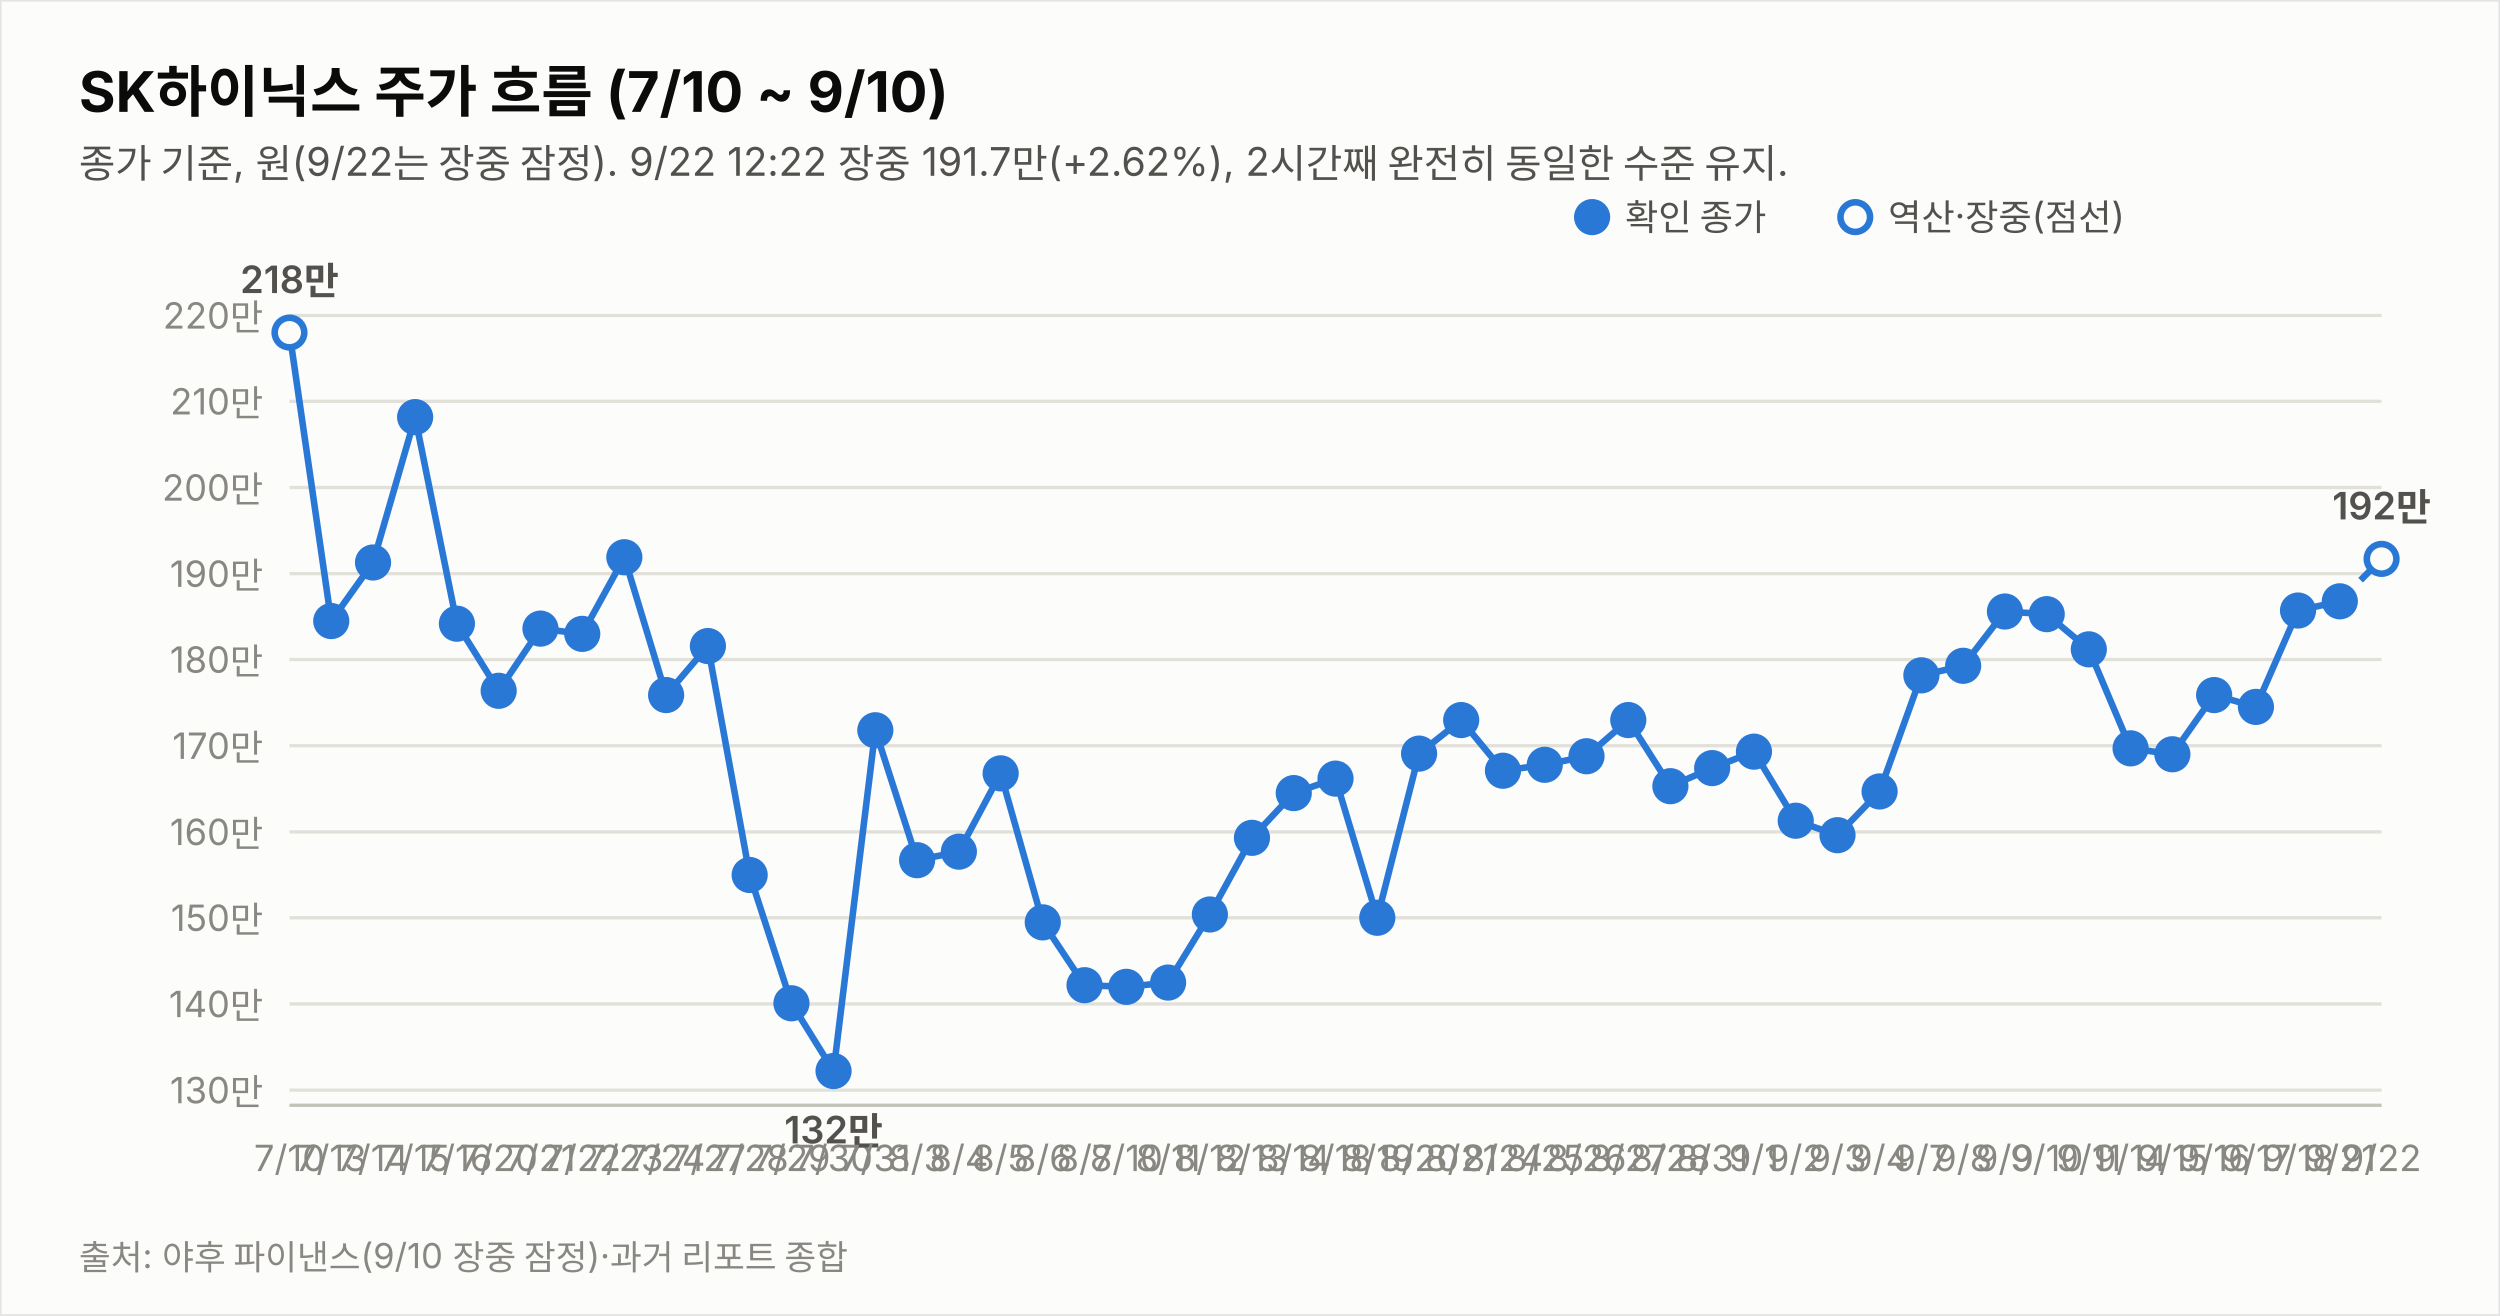
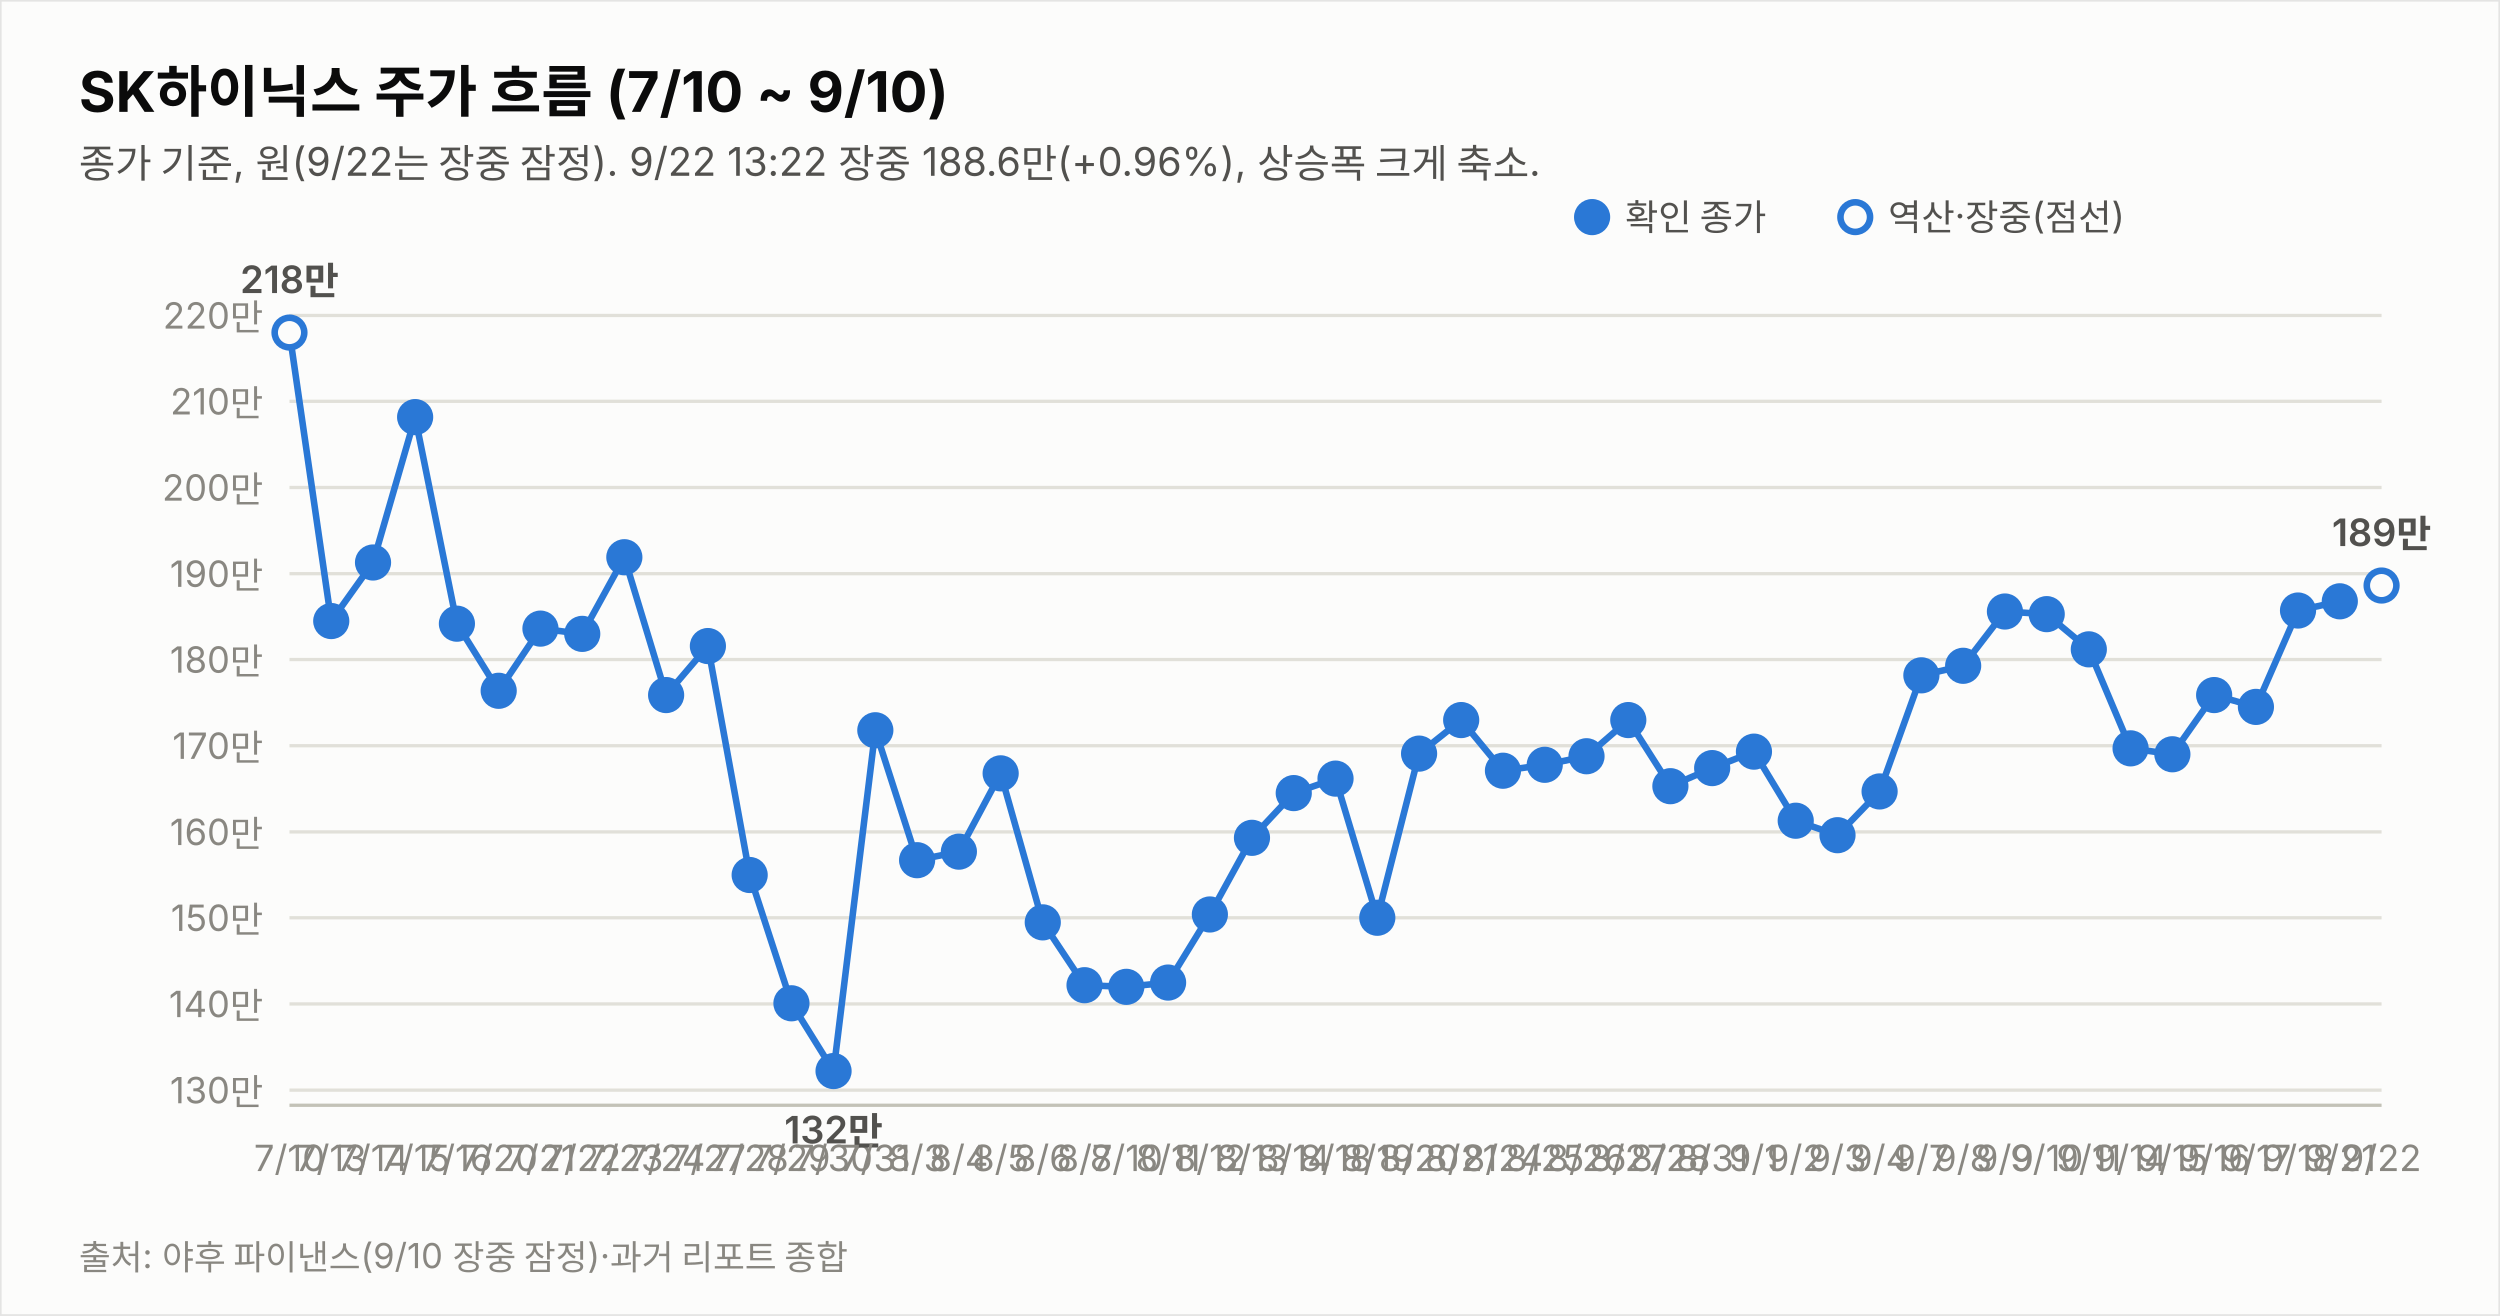
<svg xmlns="http://www.w3.org/2000/svg" width="760" height="400" viewBox="0 0 760 400" font-family="system-ui,-apple-system,&quot;Segoe UI&quot;,&quot;Malgun Gothic&quot;,&quot;Apple SD Gothic Neo&quot;,sans-serif">
  <rect width="760" height="400" fill="#fcfcfb" stroke="rgba(11,11,11,0.10)" />
  <text x="24" y="34" font-size="17" font-weight="700" fill="#0b0b0b">SK하이닉스 주가 흐름 (7/10 ~ 9/10)</text>
-   <text x="24" y="54" font-size="12" fill="#52514e">종가 기준, 원(9/22는 장중 잠정). 9/22 12:22 장중 191.7만(+2.62%), 2시간째 완전히 동일한 수준 유지.</text>
+   <text x="24" y="54" font-size="12" fill="#52514e">종가 기준, 원(9/22는 장중 잠정). 9/22 13:22 장중 188.6만(+0.96%), 상승폭 크게 축소.</text>
  <line x1="88" y1="331.4" x2="724" y2="331.4" stroke="#e1e0d9" stroke-width="1" />
  <text x="80" y="335.4" font-size="11" fill="#898781" text-anchor="end" style="font-variant-numeric:tabular-nums">130만</text>
  <line x1="88" y1="305.2" x2="724" y2="305.2" stroke="#e1e0d9" stroke-width="1" />
  <text x="80" y="309.2" font-size="11" fill="#898781" text-anchor="end" style="font-variant-numeric:tabular-nums">140만</text>
  <line x1="88" y1="279.0" x2="724" y2="279.0" stroke="#e1e0d9" stroke-width="1" />
  <text x="80" y="283.0" font-size="11" fill="#898781" text-anchor="end" style="font-variant-numeric:tabular-nums">150만</text>
  <line x1="88" y1="252.9" x2="724" y2="252.9" stroke="#e1e0d9" stroke-width="1" />
  <text x="80" y="256.9" font-size="11" fill="#898781" text-anchor="end" style="font-variant-numeric:tabular-nums">160만</text>
  <line x1="88" y1="226.7" x2="724" y2="226.7" stroke="#e1e0d9" stroke-width="1" />
  <text x="80" y="230.7" font-size="11" fill="#898781" text-anchor="end" style="font-variant-numeric:tabular-nums">170만</text>
  <line x1="88" y1="200.5" x2="724" y2="200.5" stroke="#e1e0d9" stroke-width="1" />
  <text x="80" y="204.5" font-size="11" fill="#898781" text-anchor="end" style="font-variant-numeric:tabular-nums">180만</text>
  <line x1="88" y1="174.4" x2="724" y2="174.4" stroke="#e1e0d9" stroke-width="1" />
  <text x="80" y="178.4" font-size="11" fill="#898781" text-anchor="end" style="font-variant-numeric:tabular-nums">190만</text>
  <line x1="88" y1="148.2" x2="724" y2="148.2" stroke="#e1e0d9" stroke-width="1" />
  <text x="80" y="152.2" font-size="11" fill="#898781" text-anchor="end" style="font-variant-numeric:tabular-nums">200만</text>
  <line x1="88" y1="122.0" x2="724" y2="122.0" stroke="#e1e0d9" stroke-width="1" />
  <text x="80" y="126.0" font-size="11" fill="#898781" text-anchor="end" style="font-variant-numeric:tabular-nums">210만</text>
  <line x1="88" y1="95.9" x2="724" y2="95.9" stroke="#e1e0d9" stroke-width="1" />
  <text x="80" y="99.9" font-size="11" fill="#898781" text-anchor="end" style="font-variant-numeric:tabular-nums">220만</text>
  <line x1="88" y1="336" x2="724" y2="336" stroke="#c3c2b7" stroke-width="1" />
  <path d="M88.0,101.1 L100.7,188.8 L113.4,171.0 L126.2,126.8 L138.9,189.6 L151.6,210.0 L164.3,191.1 L177.0,192.7 L189.8,169.4 L202.5,211.3 L215.2,196.4 L227.9,266.0 L240.6,305.0 L253.4,325.6 L266.1,222.0 L278.8,261.5 L291.5,258.9 L304.2,235.1 L317.0,280.4 L329.7,299.5 L342.4,300.0 L355.1,298.7 L367.8,278.0 L380.6,254.7 L393.3,241.1 L406.0,236.7 L418.7,279.0 L431.4,229.1 L444.2,218.9 L456.9,234.3 L469.6,232.5 L482.3,229.9 L495.0,218.9 L507.8,239.0 L520.5,233.5 L533.2,228.5 L545.9,249.5 L558.6,253.9 L571.4,240.6 L584.1,205.3 L596.8,202.4 L609.5,185.9 L622.2,186.7 L635.0,197.4 L647.7,227.5 L660.4,229.3 L673.1,211.3 L685.8,214.9 L698.6,185.6 L711.3,182.8" fill="none" stroke="#2a78d6" stroke-width="2" />
-   <path d="M711.3,182.8 L724.0,169.9" fill="none" stroke="#2a78d6" stroke-width="2" stroke-dasharray="5 4" />
+   <path d="M711.3,182.8 L724.0,178.0" fill="none" stroke="#2a78d6" stroke-width="2" stroke-dasharray="5 4" />
  <circle cx="88.0" cy="101.1" r="4.5" fill="#fcfcfb" stroke="#2a78d6" stroke-width="2" />
  <text x="88.0" y="356" font-size="11" fill="#898781" text-anchor="middle">7/10</text>
  <text x="88.0" y="89.1" font-size="11.5" font-weight="600" fill="#52514e" text-anchor="middle" style="font-variant-numeric:tabular-nums">218만</text>
  <circle cx="100.7" cy="188.8" r="4.5" fill="#2a78d6" stroke="#2a78d6" stroke-width="2" />
  <text x="100.7" y="356" font-size="11" fill="#898781" text-anchor="middle">7/13</text>
  <circle cx="113.4" cy="171.0" r="4.5" fill="#2a78d6" stroke="#2a78d6" stroke-width="2" />
  <text x="113.4" y="356" font-size="11" fill="#898781" text-anchor="middle">7/14</text>
  <circle cx="126.2" cy="126.8" r="4.5" fill="#2a78d6" stroke="#2a78d6" stroke-width="2" />
  <text x="126.2" y="356" font-size="11" fill="#898781" text-anchor="middle">7/15</text>
  <circle cx="138.9" cy="189.6" r="4.5" fill="#2a78d6" stroke="#2a78d6" stroke-width="2" />
  <text x="138.9" y="356" font-size="11" fill="#898781" text-anchor="middle">7/16</text>
  <circle cx="151.6" cy="210.0" r="4.5" fill="#2a78d6" stroke="#2a78d6" stroke-width="2" />
  <text x="151.6" y="356" font-size="11" fill="#898781" text-anchor="middle">7/20</text>
  <circle cx="164.3" cy="191.1" r="4.5" fill="#2a78d6" stroke="#2a78d6" stroke-width="2" />
  <text x="164.3" y="356" font-size="11" fill="#898781" text-anchor="middle">7/21</text>
  <circle cx="177.0" cy="192.7" r="4.5" fill="#2a78d6" stroke="#2a78d6" stroke-width="2" />
  <text x="177.0" y="356" font-size="11" fill="#898781" text-anchor="middle">7/22</text>
  <circle cx="189.8" cy="169.4" r="4.5" fill="#2a78d6" stroke="#2a78d6" stroke-width="2" />
  <text x="189.8" y="356" font-size="11" fill="#898781" text-anchor="middle">7/23</text>
  <circle cx="202.5" cy="211.3" r="4.5" fill="#2a78d6" stroke="#2a78d6" stroke-width="2" />
  <text x="202.5" y="356" font-size="11" fill="#898781" text-anchor="middle">7/24</text>
  <circle cx="215.2" cy="196.4" r="4.5" fill="#2a78d6" stroke="#2a78d6" stroke-width="2" />
  <text x="215.2" y="356" font-size="11" fill="#898781" text-anchor="middle">7/27</text>
  <circle cx="227.9" cy="266.0" r="4.5" fill="#2a78d6" stroke="#2a78d6" stroke-width="2" />
  <text x="227.9" y="356" font-size="11" fill="#898781" text-anchor="middle">7/28</text>
  <circle cx="240.6" cy="305.0" r="4.5" fill="#2a78d6" stroke="#2a78d6" stroke-width="2" />
  <text x="240.6" y="356" font-size="11" fill="#898781" text-anchor="middle">7/29</text>
  <circle cx="253.4" cy="325.6" r="4.5" fill="#2a78d6" stroke="#2a78d6" stroke-width="2" />
  <text x="253.4" y="356" font-size="11" fill="#898781" text-anchor="middle">7/30</text>
  <text x="253.4" y="347.6" font-size="11.5" font-weight="600" fill="#52514e" text-anchor="middle" style="font-variant-numeric:tabular-nums">132만</text>
  <circle cx="266.1" cy="222.0" r="4.5" fill="#2a78d6" stroke="#2a78d6" stroke-width="2" />
  <text x="266.1" y="356" font-size="11" fill="#898781" text-anchor="middle">7/31</text>
  <circle cx="278.8" cy="261.5" r="4.5" fill="#2a78d6" stroke="#2a78d6" stroke-width="2" />
  <text x="278.8" y="356" font-size="11" fill="#898781" text-anchor="middle">8/3</text>
  <circle cx="291.5" cy="258.9" r="4.5" fill="#2a78d6" stroke="#2a78d6" stroke-width="2" />
  <text x="291.5" y="356" font-size="11" fill="#898781" text-anchor="middle">8/4</text>
  <circle cx="304.2" cy="235.1" r="4.5" fill="#2a78d6" stroke="#2a78d6" stroke-width="2" />
  <text x="304.2" y="356" font-size="11" fill="#898781" text-anchor="middle">8/5</text>
  <circle cx="317.0" cy="280.4" r="4.5" fill="#2a78d6" stroke="#2a78d6" stroke-width="2" />
  <text x="317.0" y="356" font-size="11" fill="#898781" text-anchor="middle">8/6</text>
  <circle cx="329.7" cy="299.5" r="4.5" fill="#2a78d6" stroke="#2a78d6" stroke-width="2" />
  <text x="329.7" y="356" font-size="11" fill="#898781" text-anchor="middle">8/7</text>
  <circle cx="342.4" cy="300.0" r="4.5" fill="#2a78d6" stroke="#2a78d6" stroke-width="2" />
  <text x="342.4" y="356" font-size="11" fill="#898781" text-anchor="middle">8/10</text>
  <circle cx="355.1" cy="298.7" r="4.5" fill="#2a78d6" stroke="#2a78d6" stroke-width="2" />
  <text x="355.1" y="356" font-size="11" fill="#898781" text-anchor="middle">8/11</text>
  <circle cx="367.8" cy="278.0" r="4.5" fill="#2a78d6" stroke="#2a78d6" stroke-width="2" />
  <text x="367.8" y="356" font-size="11" fill="#898781" text-anchor="middle">8/12</text>
  <circle cx="380.6" cy="254.7" r="4.5" fill="#2a78d6" stroke="#2a78d6" stroke-width="2" />
  <text x="380.6" y="356" font-size="11" fill="#898781" text-anchor="middle">8/13</text>
  <circle cx="393.3" cy="241.1" r="4.5" fill="#2a78d6" stroke="#2a78d6" stroke-width="2" />
  <text x="393.3" y="356" font-size="11" fill="#898781" text-anchor="middle">8/14</text>
  <circle cx="406.0" cy="236.7" r="4.5" fill="#2a78d6" stroke="#2a78d6" stroke-width="2" />
  <text x="406.0" y="356" font-size="11" fill="#898781" text-anchor="middle">8/18</text>
  <circle cx="418.7" cy="279.0" r="4.5" fill="#2a78d6" stroke="#2a78d6" stroke-width="2" />
  <text x="418.7" y="356" font-size="11" fill="#898781" text-anchor="middle">8/19</text>
  <circle cx="431.4" cy="229.1" r="4.5" fill="#2a78d6" stroke="#2a78d6" stroke-width="2" />
  <text x="431.4" y="356" font-size="11" fill="#898781" text-anchor="middle">8/20</text>
  <circle cx="444.2" cy="218.9" r="4.5" fill="#2a78d6" stroke="#2a78d6" stroke-width="2" />
  <text x="444.2" y="356" font-size="11" fill="#898781" text-anchor="middle">8/21</text>
  <circle cx="456.9" cy="234.3" r="4.5" fill="#2a78d6" stroke="#2a78d6" stroke-width="2" />
  <text x="456.9" y="356" font-size="11" fill="#898781" text-anchor="middle">8/24</text>
  <circle cx="469.6" cy="232.5" r="4.5" fill="#2a78d6" stroke="#2a78d6" stroke-width="2" />
  <text x="469.6" y="356" font-size="11" fill="#898781" text-anchor="middle">8/25</text>
  <circle cx="482.3" cy="229.9" r="4.5" fill="#2a78d6" stroke="#2a78d6" stroke-width="2" />
  <text x="482.3" y="356" font-size="11" fill="#898781" text-anchor="middle">8/26</text>
  <circle cx="495.0" cy="218.9" r="4.5" fill="#2a78d6" stroke="#2a78d6" stroke-width="2" />
  <text x="495.0" y="356" font-size="11" fill="#898781" text-anchor="middle">8/27</text>
  <circle cx="507.8" cy="239.0" r="4.5" fill="#2a78d6" stroke="#2a78d6" stroke-width="2" />
  <text x="507.8" y="356" font-size="11" fill="#898781" text-anchor="middle">8/28</text>
  <circle cx="520.5" cy="233.5" r="4.5" fill="#2a78d6" stroke="#2a78d6" stroke-width="2" />
  <text x="520.5" y="356" font-size="11" fill="#898781" text-anchor="middle">8/31</text>
  <circle cx="533.2" cy="228.5" r="4.5" fill="#2a78d6" stroke="#2a78d6" stroke-width="2" />
  <text x="533.2" y="356" font-size="11" fill="#898781" text-anchor="middle">9/1</text>
  <circle cx="545.9" cy="249.5" r="4.5" fill="#2a78d6" stroke="#2a78d6" stroke-width="2" />
  <text x="545.9" y="356" font-size="11" fill="#898781" text-anchor="middle">9/2</text>
  <circle cx="558.6" cy="253.9" r="4.5" fill="#2a78d6" stroke="#2a78d6" stroke-width="2" />
  <text x="558.6" y="356" font-size="11" fill="#898781" text-anchor="middle">9/3</text>
  <circle cx="571.4" cy="240.6" r="4.5" fill="#2a78d6" stroke="#2a78d6" stroke-width="2" />
  <text x="571.4" y="356" font-size="11" fill="#898781" text-anchor="middle">9/4</text>
  <circle cx="584.1" cy="205.3" r="4.5" fill="#2a78d6" stroke="#2a78d6" stroke-width="2" />
  <text x="584.1" y="356" font-size="11" fill="#898781" text-anchor="middle">9/7</text>
  <circle cx="596.8" cy="202.4" r="4.5" fill="#2a78d6" stroke="#2a78d6" stroke-width="2" />
  <text x="596.8" y="356" font-size="11" fill="#898781" text-anchor="middle">9/8</text>
  <circle cx="609.5" cy="185.9" r="4.5" fill="#2a78d6" stroke="#2a78d6" stroke-width="2" />
  <text x="609.5" y="356" font-size="11" fill="#898781" text-anchor="middle">9/9</text>
  <circle cx="622.2" cy="186.7" r="4.5" fill="#2a78d6" stroke="#2a78d6" stroke-width="2" />
  <text x="622.2" y="356" font-size="11" fill="#898781" text-anchor="middle">9/10</text>
  <circle cx="635.0" cy="197.4" r="4.5" fill="#2a78d6" stroke="#2a78d6" stroke-width="2" />
  <text x="635.0" y="356" font-size="11" fill="#898781" text-anchor="middle">9/11</text>
  <circle cx="647.7" cy="227.5" r="4.5" fill="#2a78d6" stroke="#2a78d6" stroke-width="2" />
  <text x="647.7" y="356" font-size="11" fill="#898781" text-anchor="middle">9/14</text>
  <circle cx="660.4" cy="229.3" r="4.5" fill="#2a78d6" stroke="#2a78d6" stroke-width="2" />
  <text x="660.4" y="356" font-size="11" fill="#898781" text-anchor="middle">9/15</text>
  <circle cx="673.1" cy="211.3" r="4.5" fill="#2a78d6" stroke="#2a78d6" stroke-width="2" />
  <text x="673.1" y="356" font-size="11" fill="#898781" text-anchor="middle">9/16</text>
  <circle cx="685.8" cy="214.9" r="4.5" fill="#2a78d6" stroke="#2a78d6" stroke-width="2" />
  <text x="685.8" y="356" font-size="11" fill="#898781" text-anchor="middle">9/17</text>
  <circle cx="698.6" cy="185.6" r="4.5" fill="#2a78d6" stroke="#2a78d6" stroke-width="2" />
  <text x="698.6" y="356" font-size="11" fill="#898781" text-anchor="middle">9/18</text>
  <circle cx="711.3" cy="182.8" r="4.5" fill="#2a78d6" stroke="#2a78d6" stroke-width="2" />
  <text x="711.3" y="356" font-size="11" fill="#898781" text-anchor="middle">9/21</text>
-   <circle cx="724.0" cy="169.9" r="4.5" fill="#fcfcfb" stroke="#2a78d6" stroke-width="2" />
+   <circle cx="724.0" cy="178.0" r="4.5" fill="#fcfcfb" stroke="#2a78d6" stroke-width="2" />
  <text x="724.0" y="356" font-size="11" fill="#898781" text-anchor="middle">9/22</text>
-   <text x="724.0" y="157.9" font-size="11.5" font-weight="600" fill="#52514e" text-anchor="middle" style="font-variant-numeric:tabular-nums">192만</text>
+   <text x="724.0" y="166.0" font-size="11.5" font-weight="600" fill="#52514e" text-anchor="middle" style="font-variant-numeric:tabular-nums">189만</text>
  <circle cx="484" cy="66" r="4.5" fill="#2a78d6" stroke="#2a78d6" stroke-width="2" />
  <text x="494" y="70" font-size="11" fill="#52514e">확인 종가</text>
  <circle cx="564" cy="66" r="4.5" fill="#fcfcfb" stroke="#2a78d6" stroke-width="2" />
  <text x="574" y="70" font-size="11" fill="#52514e">역산·장중(점선)</text>
  <text x="24" y="386" font-size="10.5" fill="#898781">출처: 야후 파이낸스(9/10 장중 잠정)·과거 리포트 종합</text>
</svg>
